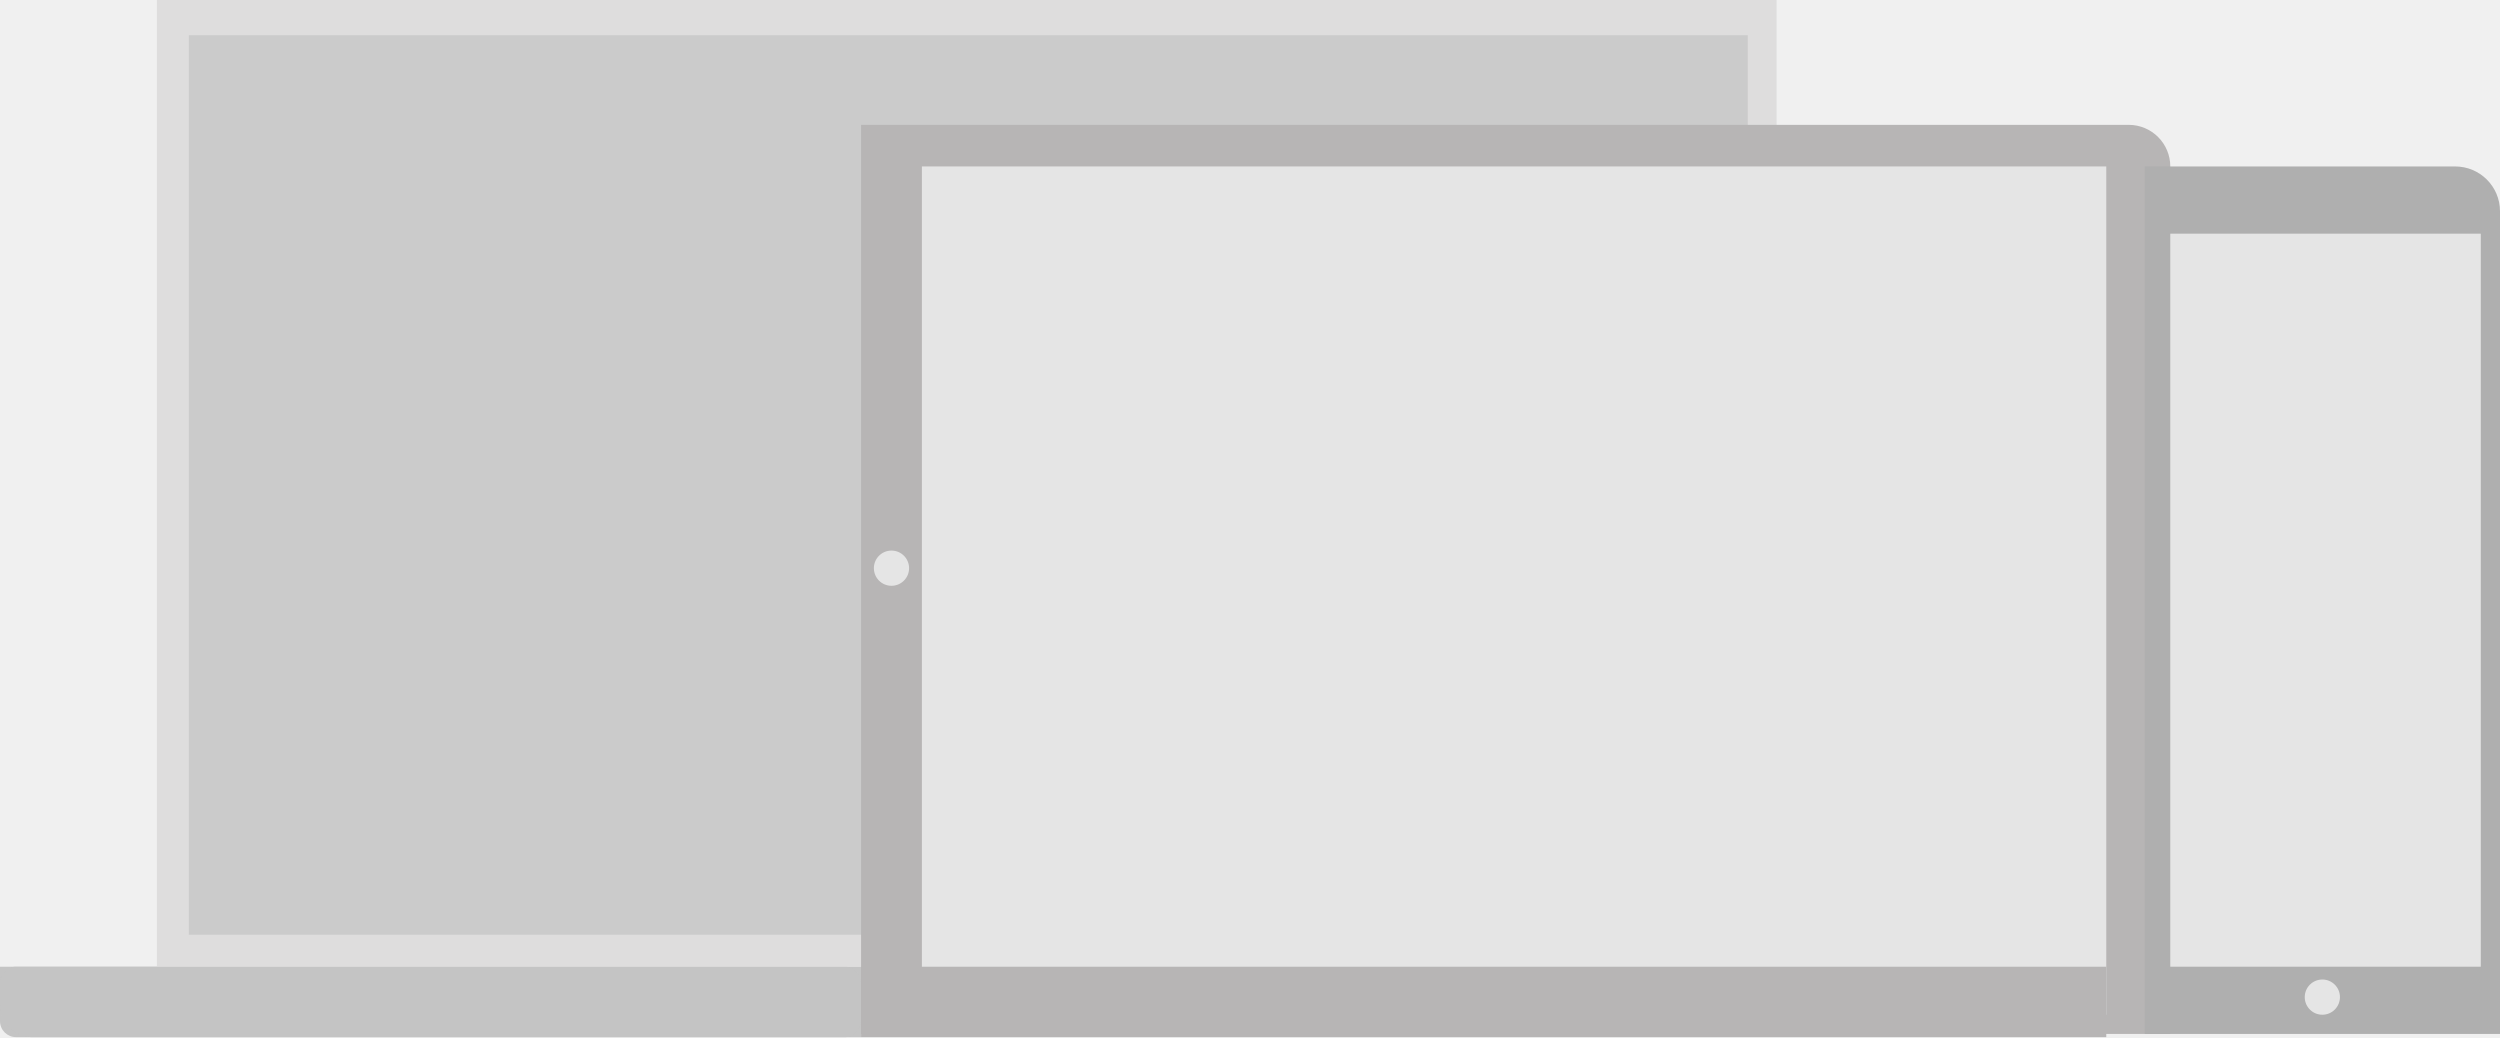
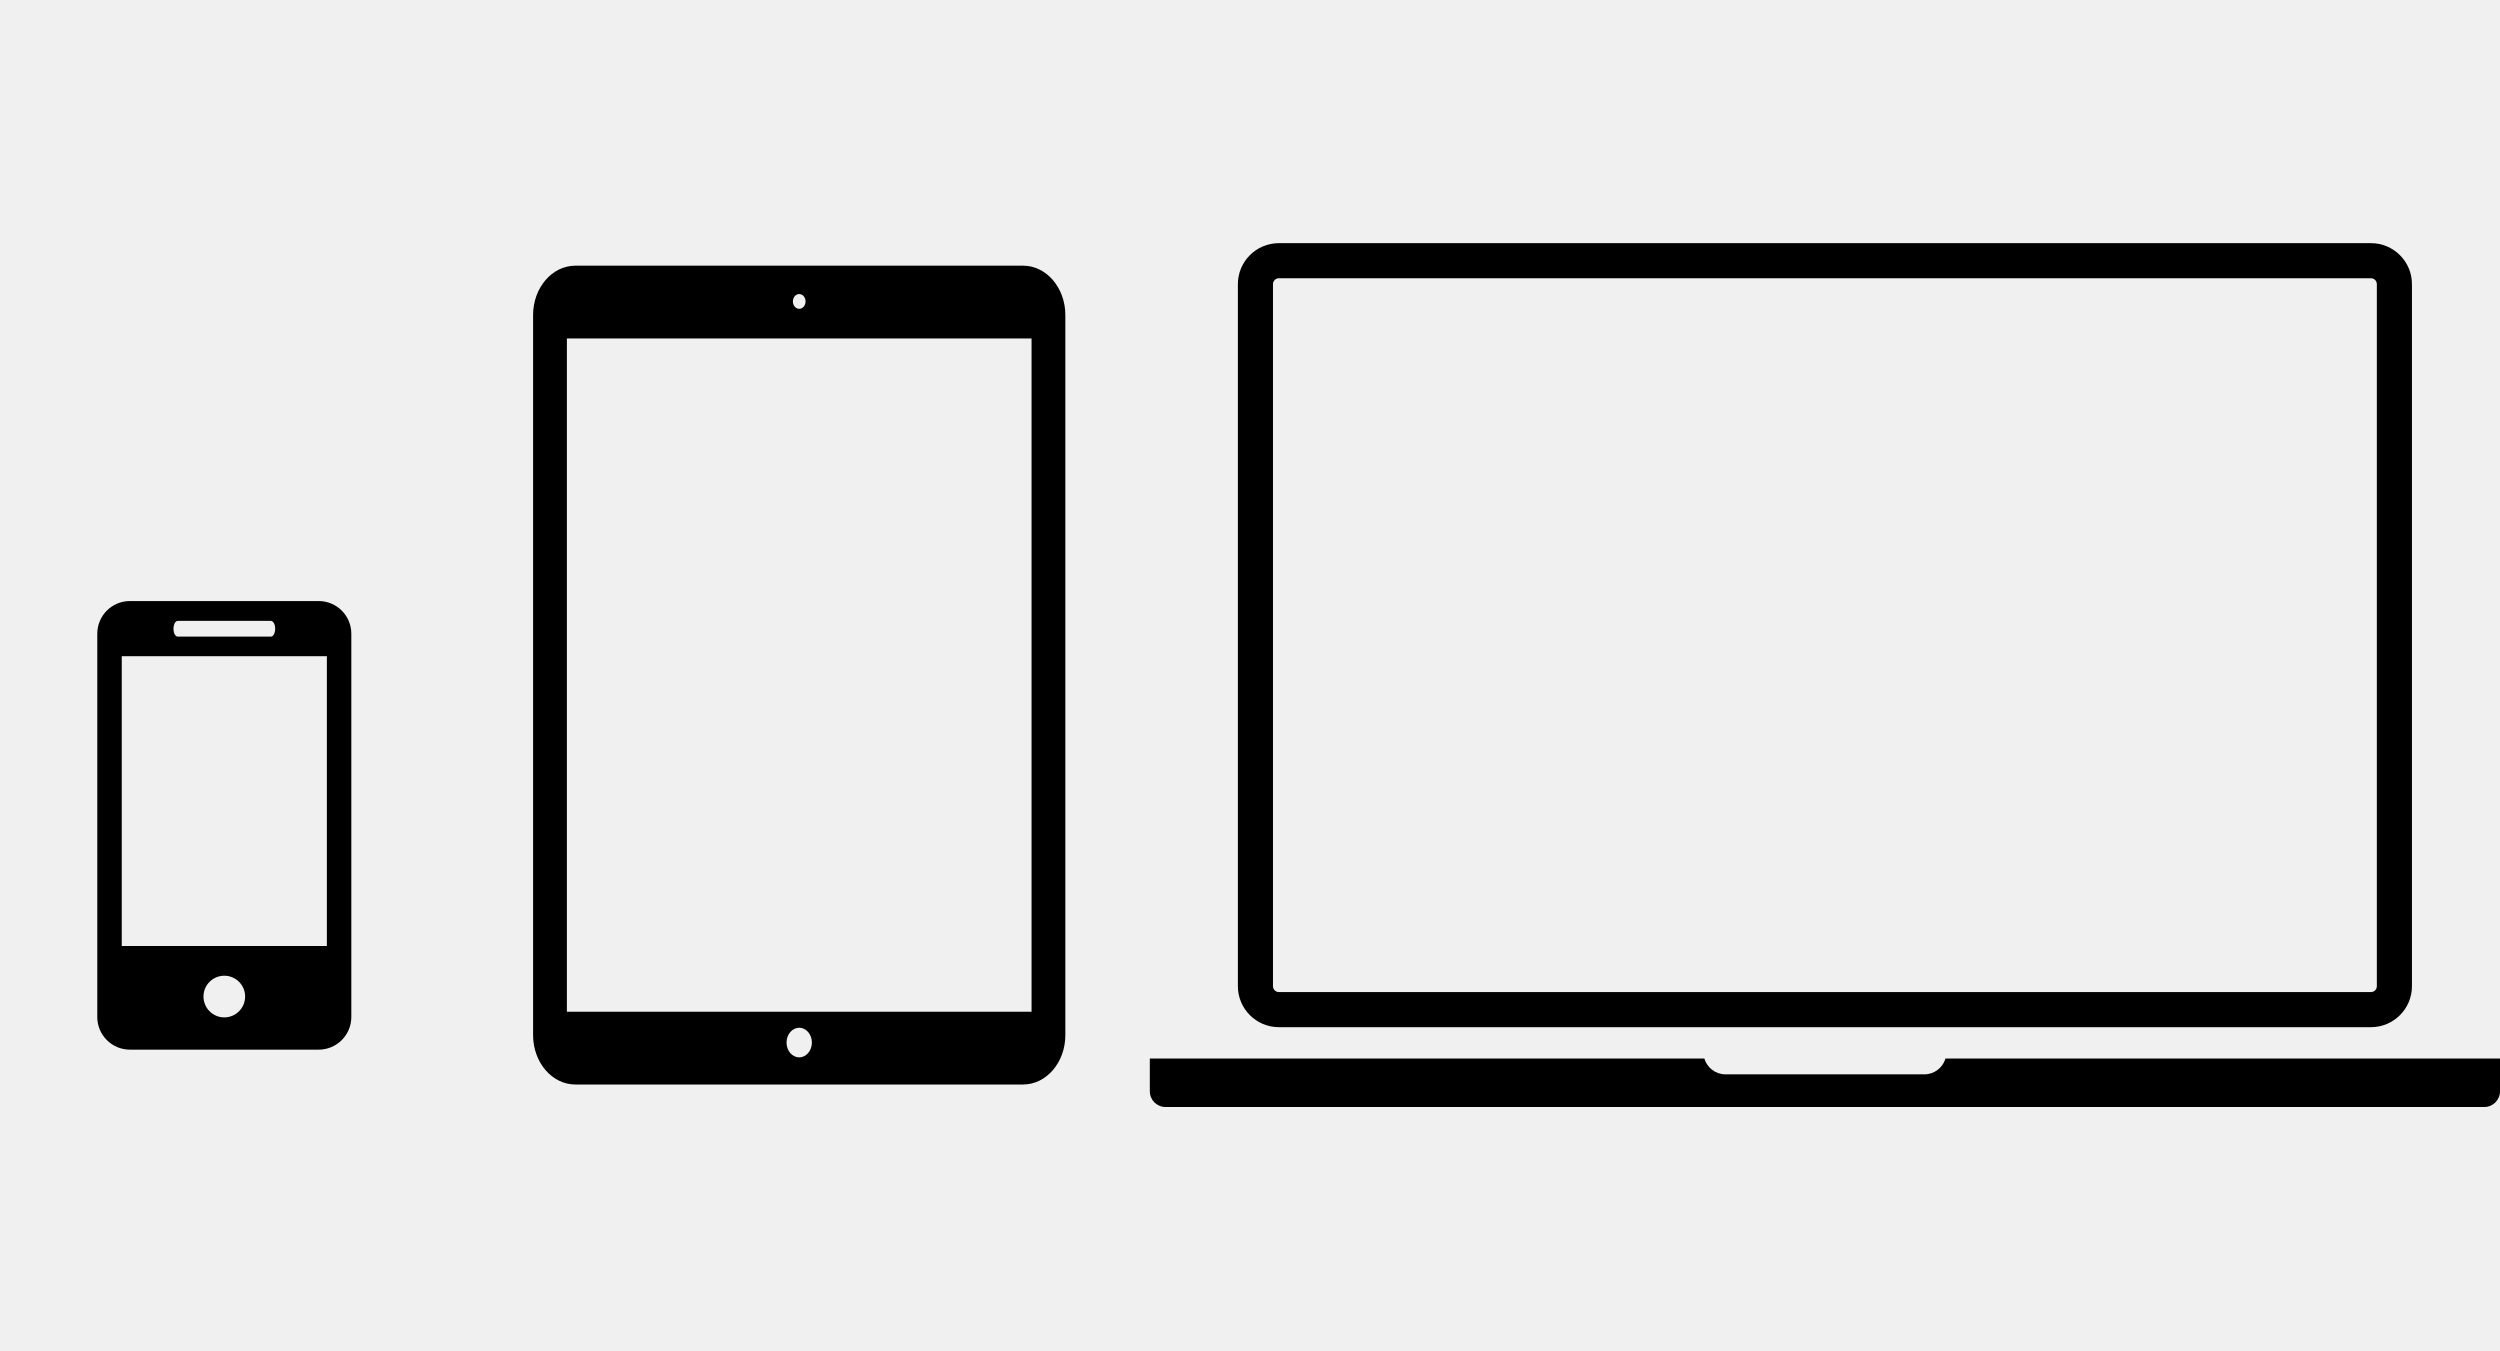
- <svg xmlns="http://www.w3.org/2000/svg" width="100%" height="100%" viewBox="0 0 781 324" fill="none">
-   <path d="M0 302H269V324H5C2.239 324 0 321.761 0 319V302Z" fill="#C4C4C4" />
-   <path d="M0 307C0 304.239 2.239 302 5 302H264C266.761 302 269 304.239 269 307V319C269 321.761 266.761 324 264 324H10C4.477 324 0 319.523 0 314V307Z" fill="#C4C4C4" fill-opacity="0.99" />
-   <rect opacity="0.8" x="49" width="506" height="302" fill="#D9D8D8" />
-   <rect x="59" y="11" width="487" height="281" fill="#C4C4C4" fill-opacity="0.7" />
-   <path d="M269 39H665C672.18 39 678 44.82 678 52V323H269V39Z" fill="#B7B5B5" />
-   <rect x="288" y="52" width="370" height="265" fill="#E5E5E5" />
-   <rect x="269" y="302" width="389" height="22" fill="#B7B5B5" />
-   <path d="M670 52H767C774.732 52 781 58.268 781 66V323H670V52Z" fill="#AFAFAF" />
-   <rect x="678" y="73" width="97" height="229" fill="#E5E5E5" />
-   <circle cx="278.5" cy="177.5" r="5.5" fill="#E5E5E5" />
-   <circle cx="725.5" cy="311.5" r="5.5" fill="#E5E5E5" />
+ <svg xmlns="http://www.w3.org/2000/svg" width="100%" height="100%" viewBox="0 0 574 310" fill="none">
+   <g clip-path="url(#clip0)">
+     <path d="M234.904 61H132.096C126.749 61 122.398 66.081 122.398 72.325V237.677C122.398 243.921 126.749 249.002 132.096 249.002H234.904C240.251 249.002 244.602 243.921 244.602 237.677V72.325C244.602 66.079 240.251 61 234.904 61ZM183.5 67.512C184.303 67.512 184.955 68.274 184.955 69.211C184.955 70.148 184.303 70.908 183.5 70.908C182.697 70.908 182.045 70.146 182.045 69.209C182.045 68.272 182.697 67.512 183.5 67.512ZM183.5 242.769C181.893 242.769 180.59 241.25 180.59 239.372C180.59 237.493 181.893 235.972 183.5 235.972C185.107 235.972 186.41 237.493 186.41 239.372C186.41 241.25 185.107 242.769 183.5 242.769ZM236.844 232.293H130.156V77.704H236.844V232.293Z" fill="black" />
+   </g>
+   <path d="M73.168 138H29.832C25.684 138 22.336 141.363 22.336 145.503V233.505C22.336 237.641 25.684 241 29.832 241H73.168C77.308 241 80.664 237.641 80.664 233.505V145.503C80.664 141.363 77.308 138 73.168 138ZM40.807 142.557H62.201C62.741 142.557 63.181 143.364 63.181 144.362C63.181 145.36 62.741 146.171 62.201 146.171H40.807C40.262 146.171 39.831 145.36 39.831 144.362C39.831 143.364 40.262 142.557 40.807 142.557ZM51.504 233.595C48.865 233.595 46.718 231.448 46.718 228.805C46.718 226.163 48.865 224.024 51.504 224.024C54.135 224.024 56.282 226.163 56.282 228.805C56.282 231.448 54.135 233.595 51.504 233.595ZM75.049 217.196H27.955V150.66H75.049V217.196Z" fill="black" />
+   <path d="M293.621 235.839H544.379C549.567 235.839 553.783 231.621 553.783 226.436V65.233C553.783 60.048 549.567 55.83 544.379 55.83H293.621C288.436 55.83 284.217 60.048 284.217 65.233V226.436C284.217 231.621 288.438 235.839 293.621 235.839ZM292.278 65.233C292.278 64.492 292.879 63.89 293.621 63.89H544.379C545.121 63.89 545.722 64.492 545.722 65.233V226.436C545.722 227.177 545.121 227.779 544.379 227.779H293.621C292.879 227.779 292.278 227.177 292.278 226.436V65.233ZM574 243.034V250.559C574 252.553 572.383 254.17 570.389 254.17H267.611C265.617 254.17 264 252.553 264 250.559V243.034H391.315C391.944 245.132 393.867 246.672 396.17 246.672H441.833C444.133 246.672 446.056 245.135 446.688 243.034H574Z" fill="black" />
+   <defs>
+     <clipPath id="clip0">
+       <rect width="161" height="188" fill="white" transform="translate(103 61)" />
+     </clipPath>
+   </defs>
</svg>
